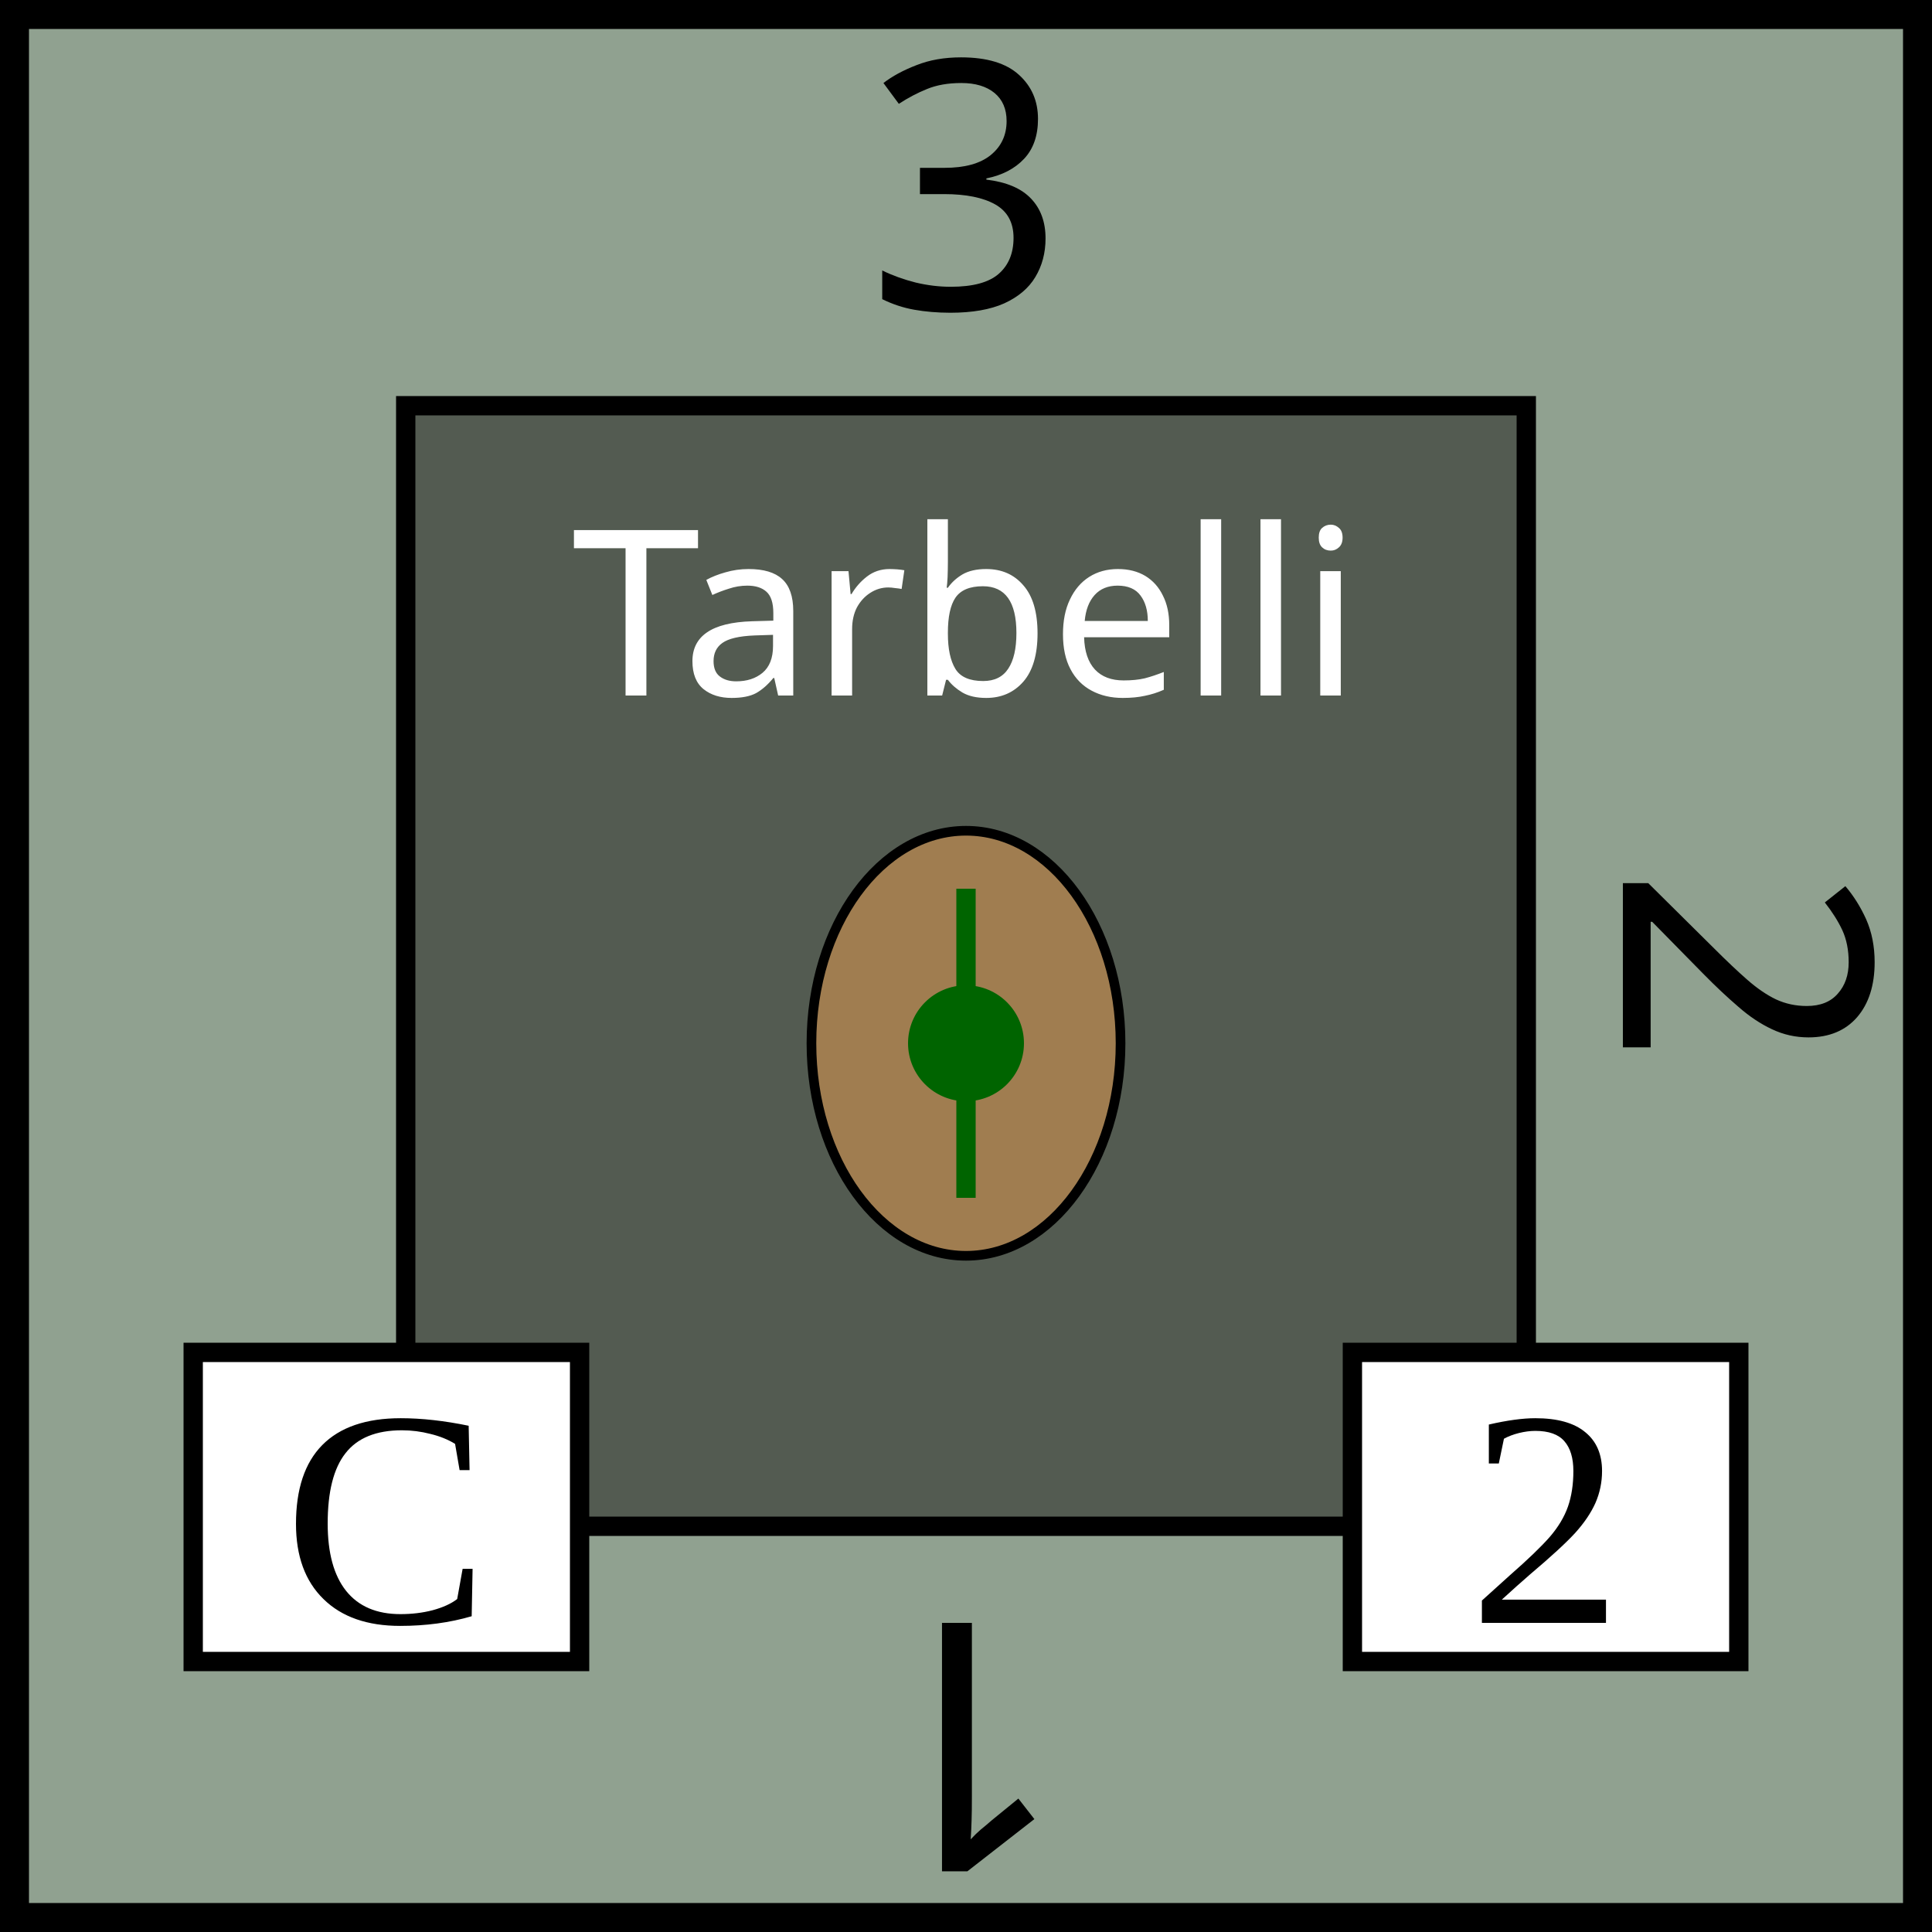
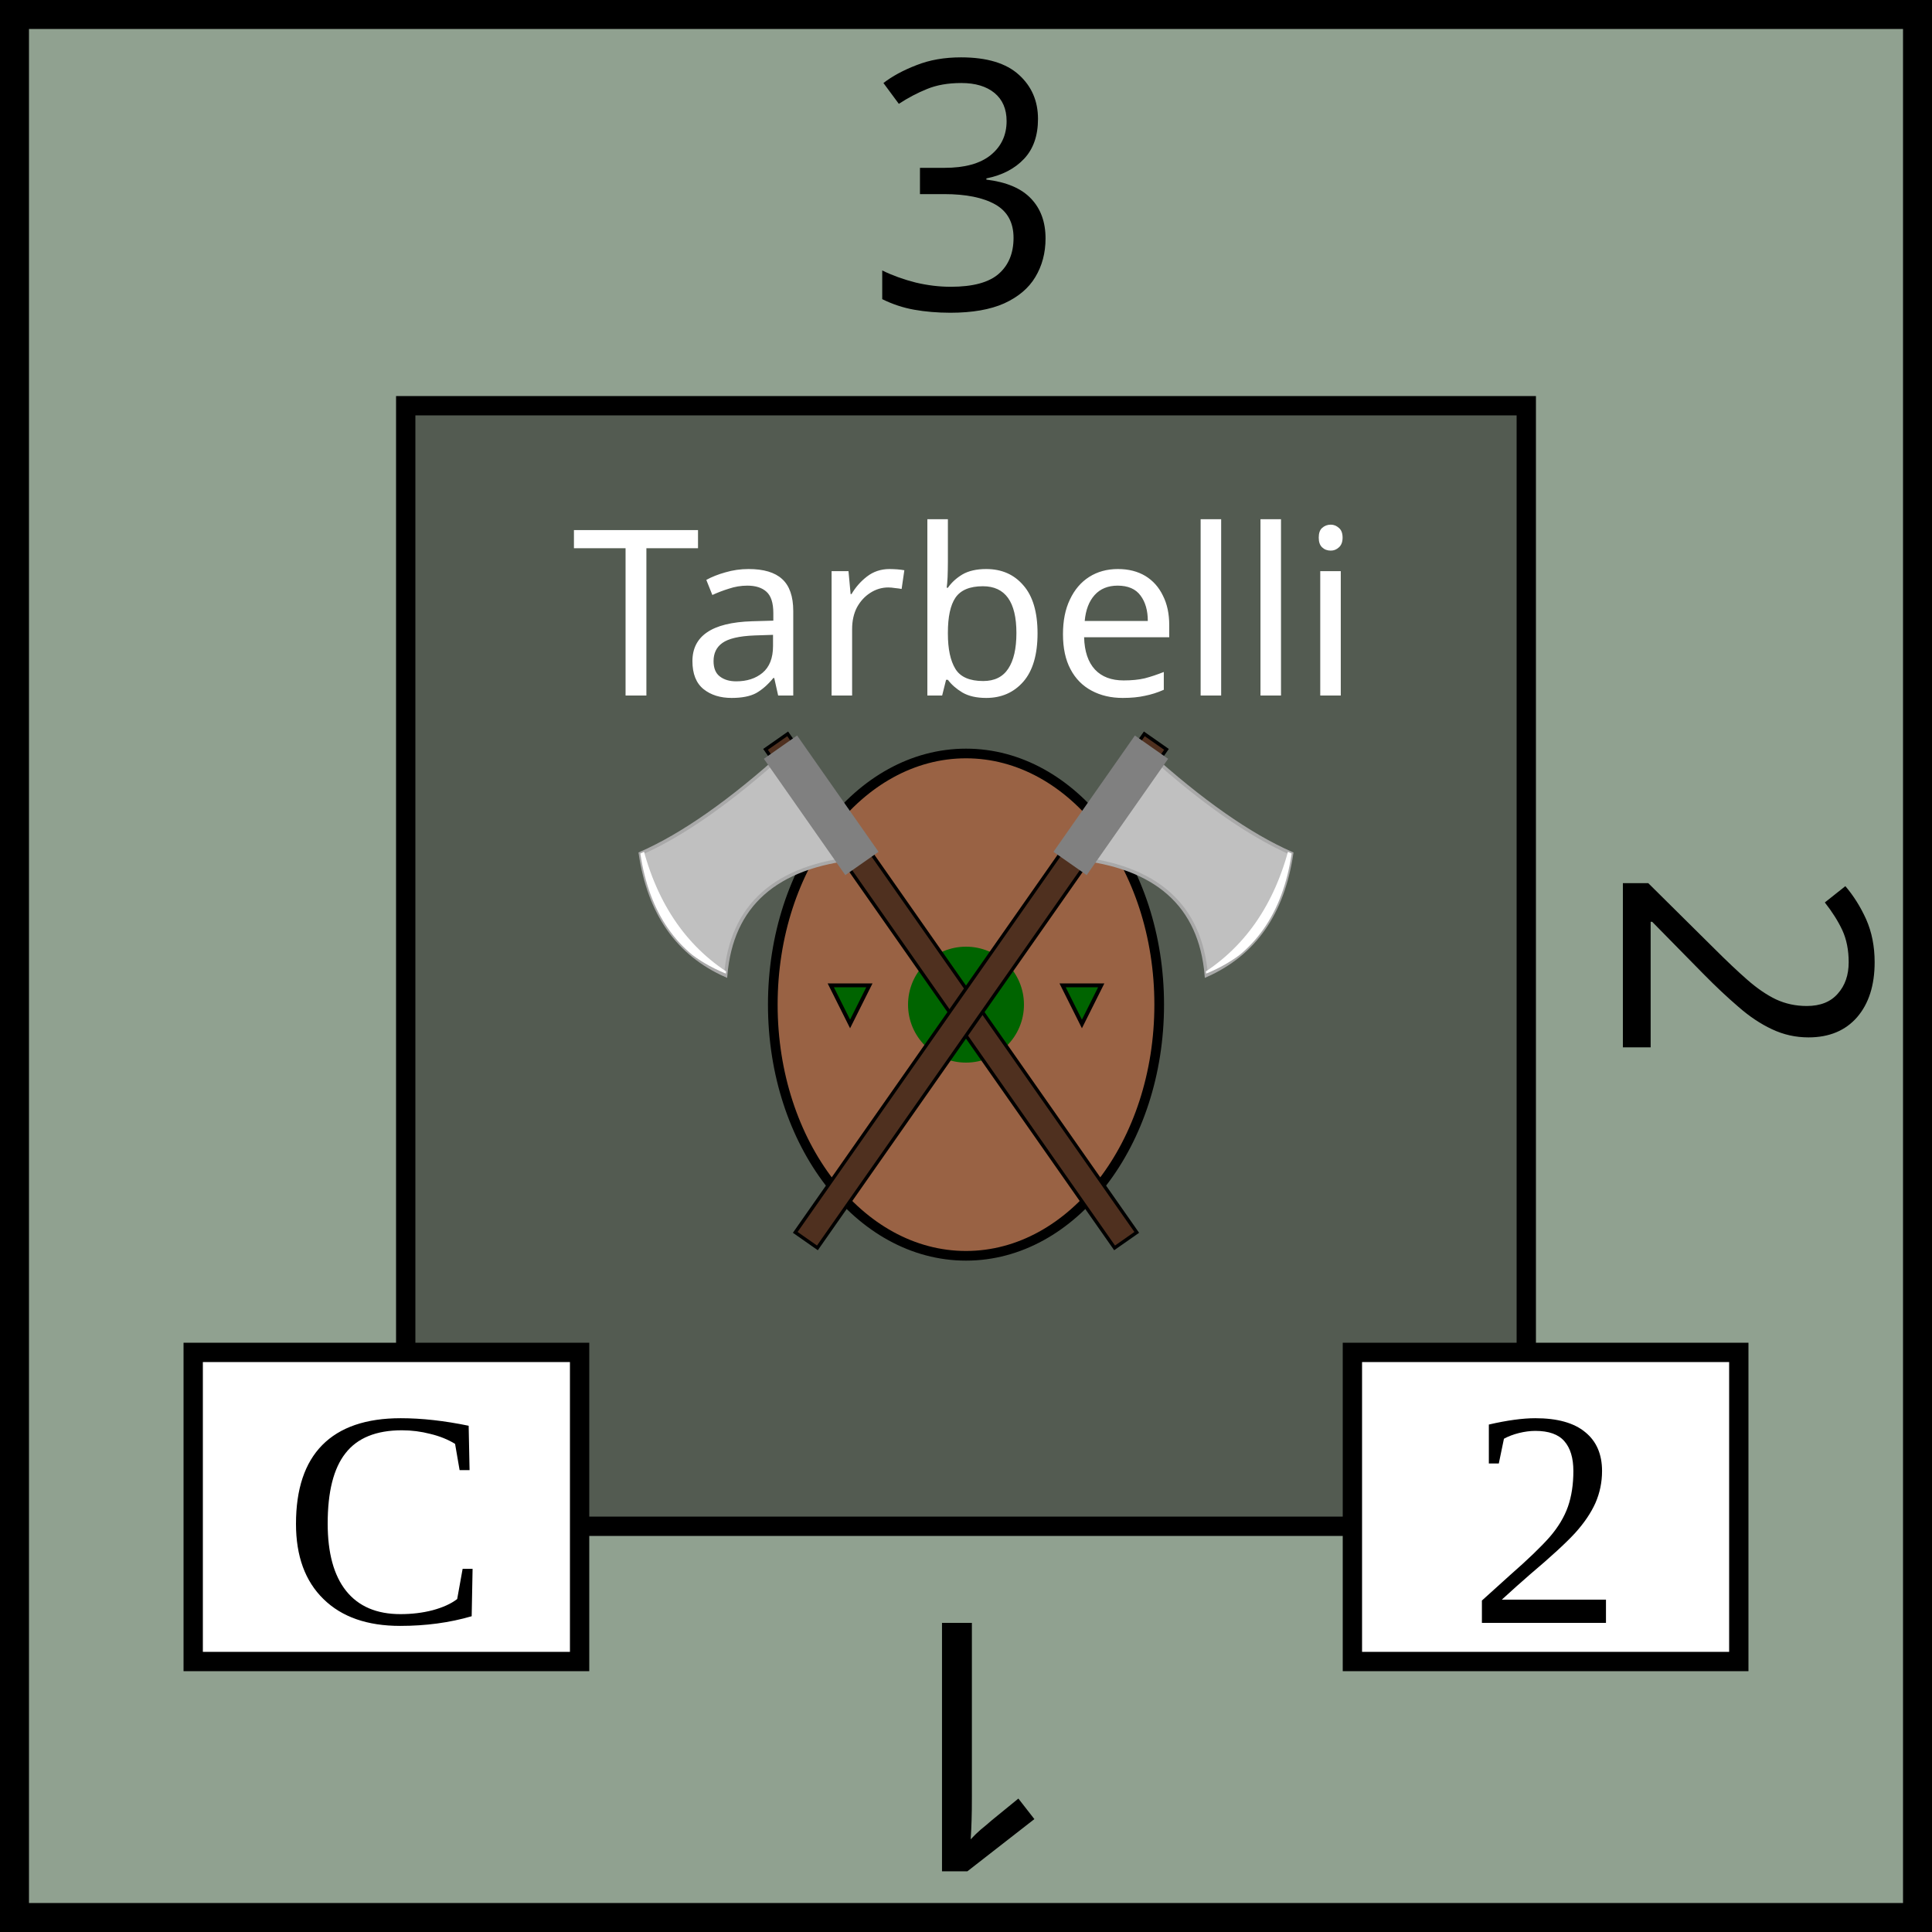
<svg xmlns="http://www.w3.org/2000/svg" viewBox="0 0 100 100" width="100" height="100">
+   <defs>
+     <clipPath id="axe-blade-clip">
+       <path d="           M 50 6           Q 34 8 24 6           Q 18 18 24 28           Q 34 16 50 25         " />
+     </clipPath>
+   </defs>
  <rect id="background" fill="rgb(144,161,144)" height="100" width="100" stroke="black" stroke-width="3" />
  <g id="tribe" text-anchor="middle" font-size="12" font-family="Papyrus">
    <rect x="21" y="21" width="58" height="58" fill="rgb(83,91,81)" stroke="black" />
    <text x="50" y="36" fill="white">Tarbelli</text>
-     <ellipse id="shield" cx="50" cy="54" rx="8" ry="11" fill="rgb(160,125,80)" stroke="black" stroke-width="0.5" />
-     <circle cx="50" cy="54" r="3" fill="darkgreen" />
-     <line x1="50" y1="46" x2="50" y2="62" stroke="darkgreen" />
+     <ellipse id="shield" cx="50" cy="52" rx="10" ry="13" fill="#996244" stroke="black" stroke-width="0.5" />
+     <circle cx="50" cy="52" r="3" fill="darkgreen" />
+     <polygon points="43,51 44,53 45,51" fill="darkgreen" stroke="black" stroke-width="0.2" />
+     <polygon points="55,51 56,53 57,51" fill="darkgreen" stroke="black" stroke-width="0.2" />
  </g>
+   <g id="axe" transform="scale(0.35) rotate(-35,250,-46)">
+     <rect id="axe-handle" x="48" y="4" width="4" height="90" fill="#4f301f" stroke="black" stroke-width="0.5" />
+     <path id="axe-blade" d="         M 50 6         Q 34 8 24 6         Q 18 18 24 28         Q 34 16 50 25       " fill="silver" stroke="darkgrey" stroke-width="0.5" />
+     <path id="axe-blade-edge" d="         M 24 5         Q 17 18 25 29         Q 20 18 25 5         Z       " fill="white" clip-path="url(#axe-blade-clip)" />
+     <rect id="blade-base" x="47" y="5" width="6" height="21" fill="grey" />
+   </g>
+   <use href="#axe" transform="scale(-1,1) translate(-100,0)" />
  <g id="attributes" text-anchor="middle" font-size="16">
    <rect id="initiative" x="10" y="70" height="16" width="20" fill="white" stroke="black" />
    <text x="20" y="84">C</text>
    <rect id="firepower" x="70" y="70" height="16" width="20" fill="white" stroke="black" />
    <text x="80" y="84">2</text>
  </g>
  <g id="strength" text-anchor="middle" font-family="Papyrus" font-size="18">
    <text x="50" y="16">3</text>
    <text x="50" y="16" transform="rotate(90,50,50)">2</text>
    <text x="50" y="16" transform="rotate(180,50,50)">1</text>
  </g>
</svg>
